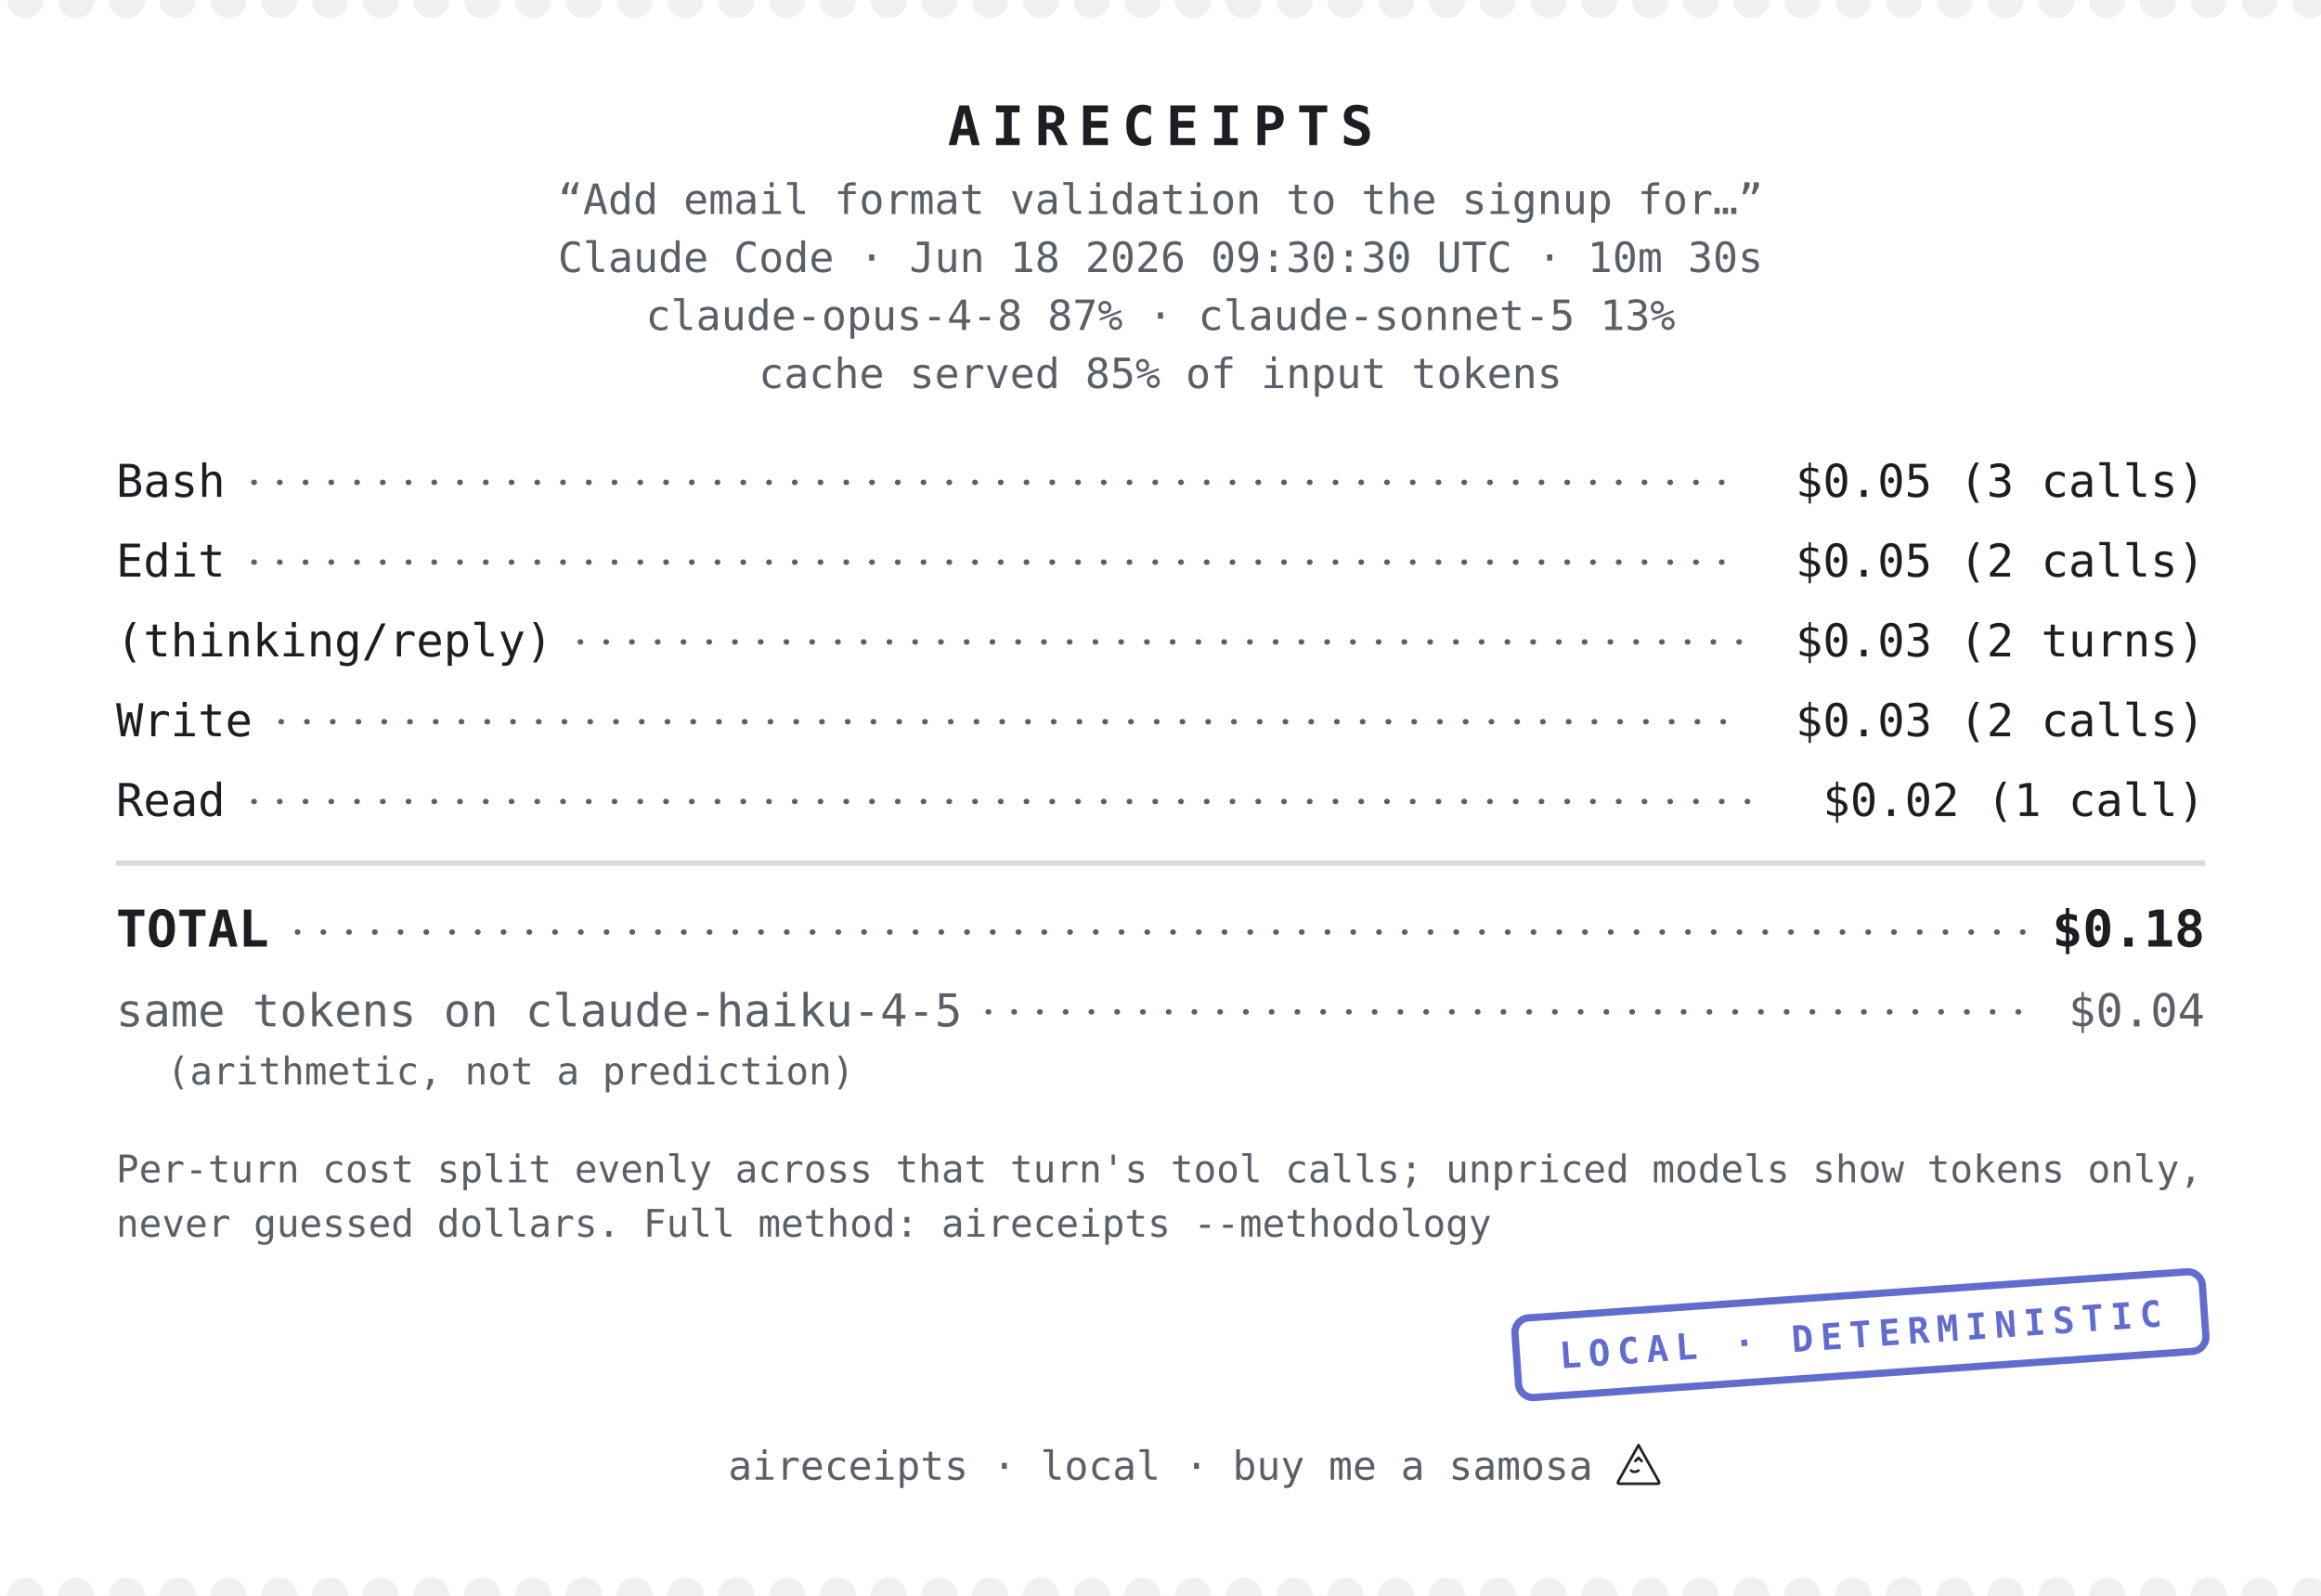
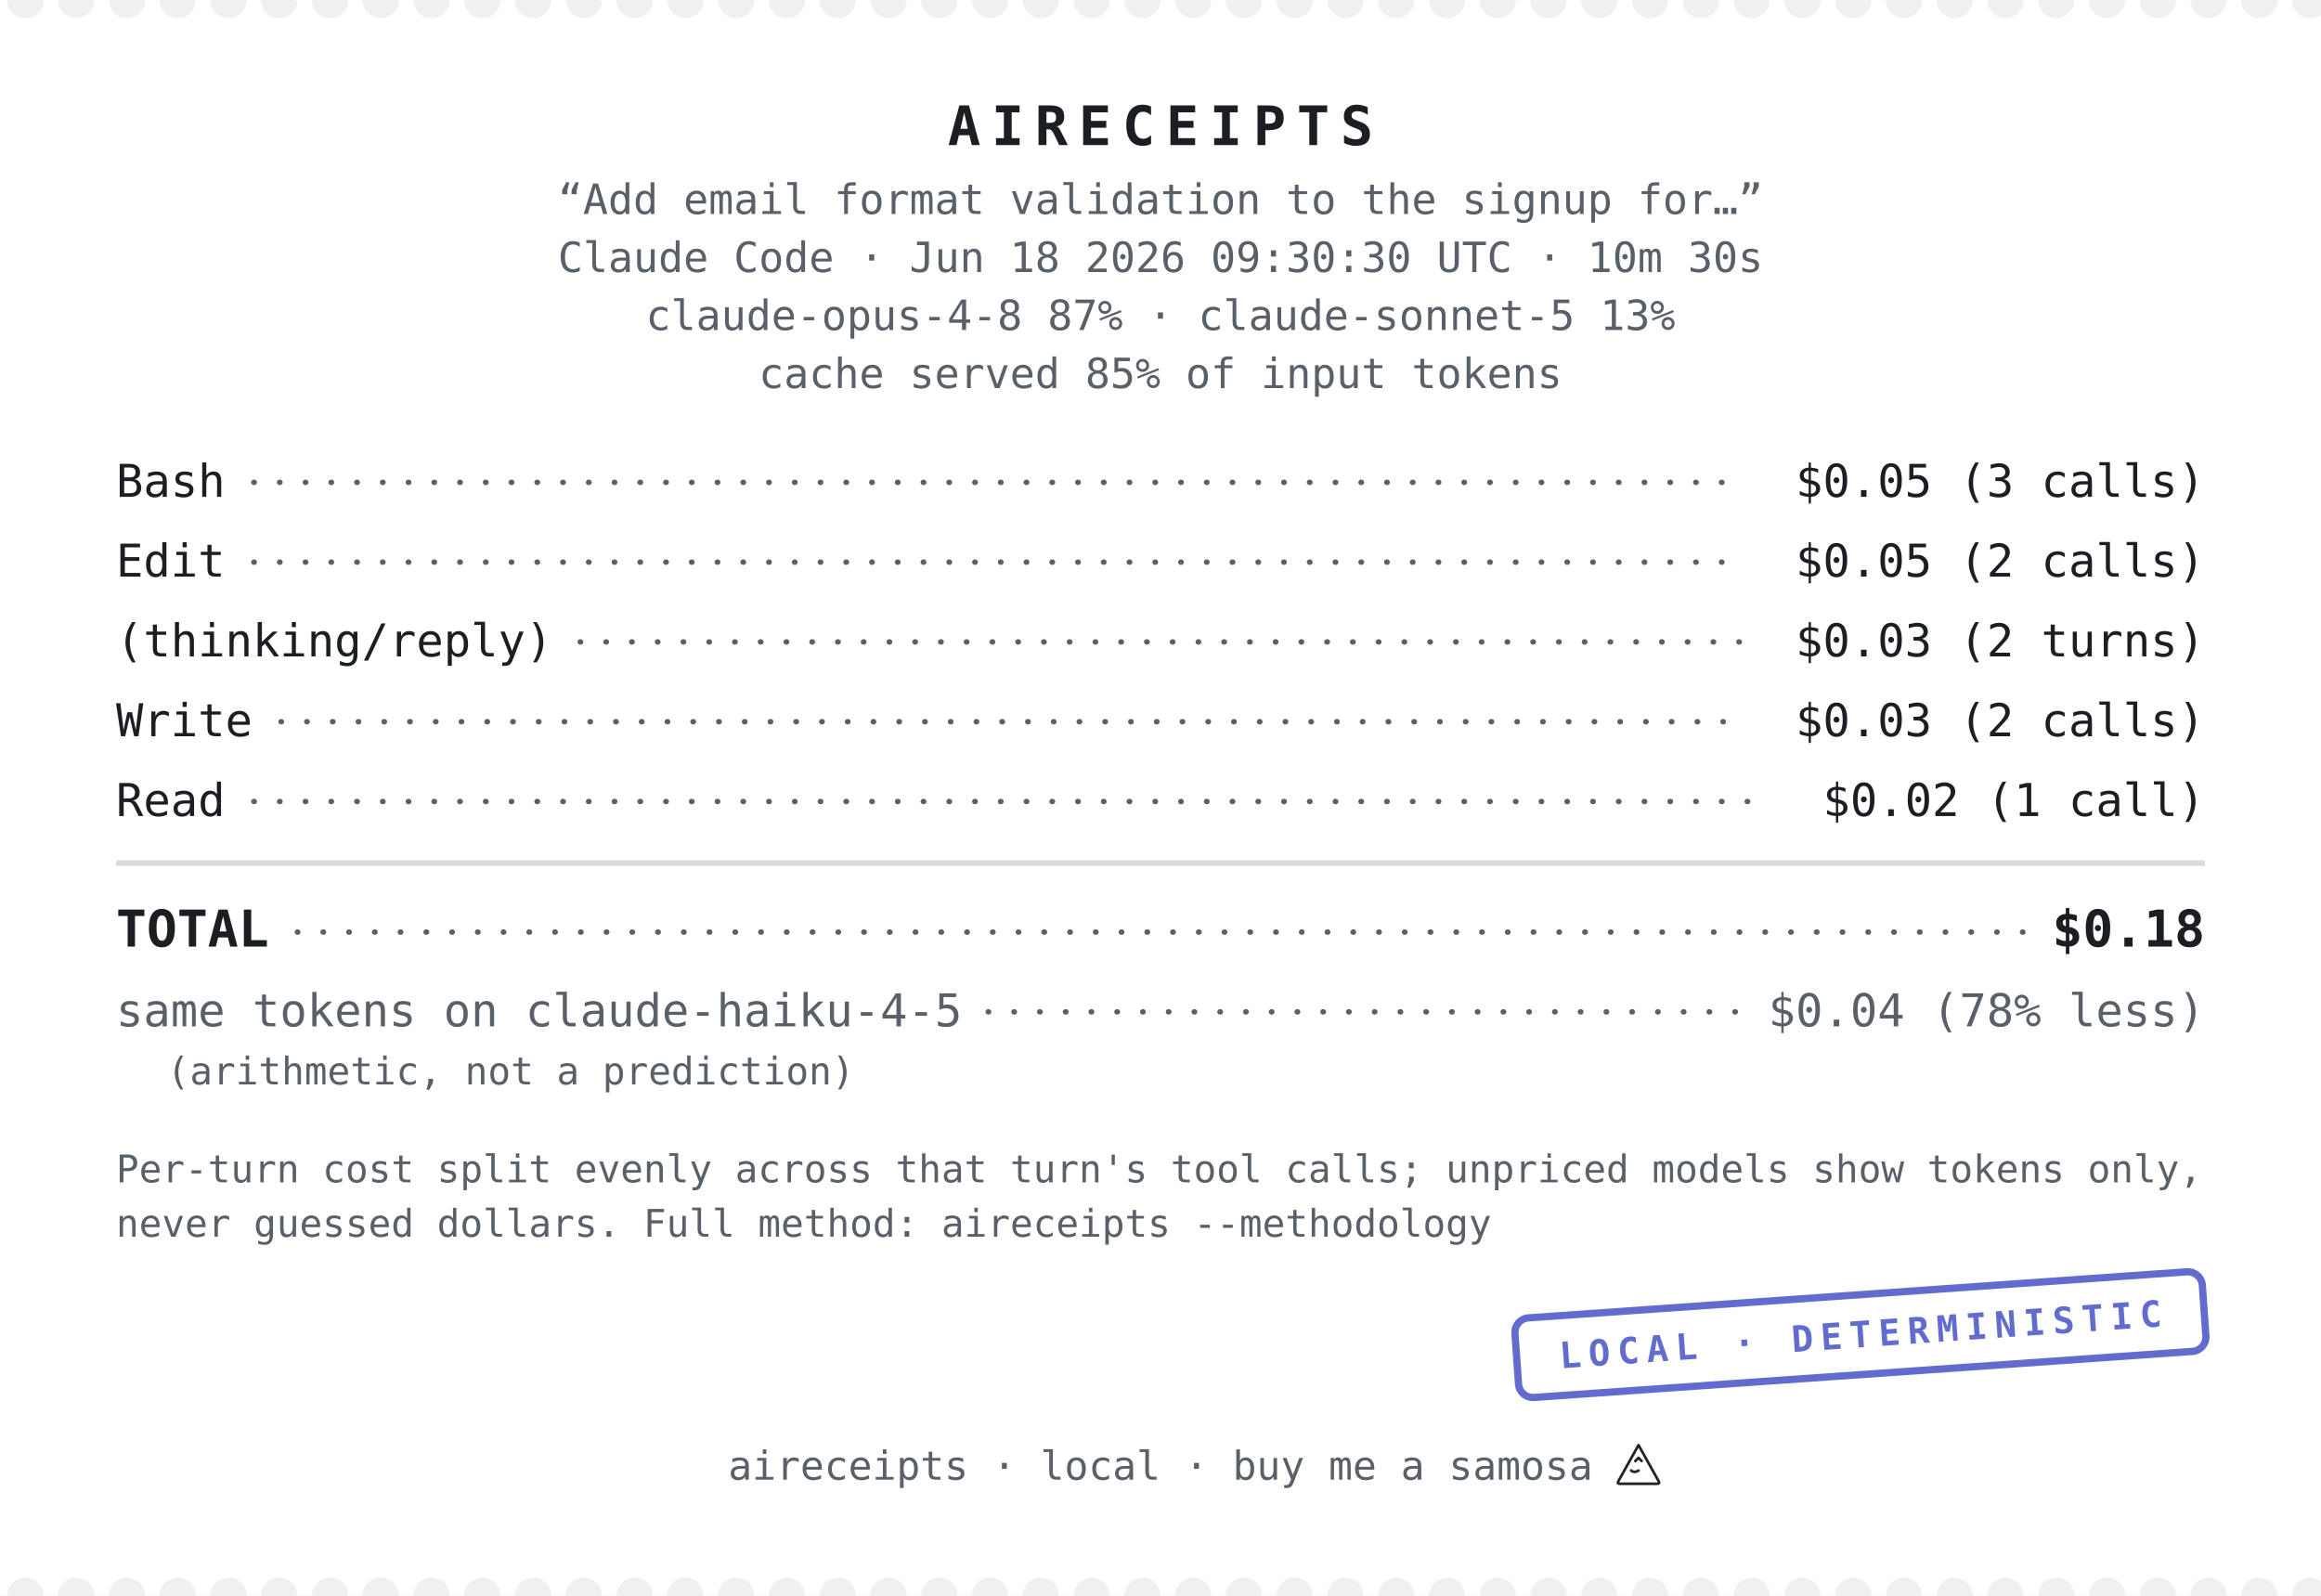
<svg xmlns="http://www.w3.org/2000/svg" width="640" height="440" viewBox="0 0 640 440" font-family="&quot;SF Mono&quot;,&quot;Cascadia Code&quot;,&quot;JetBrains Mono&quot;,Menlo,Consolas,monospace" role="img" aria-label="aireceipts cost receipt">
  <g transform="translate(0 0)">
    <defs>
      <mask id="perf-0" maskUnits="userSpaceOnUse" x="-5" y="-5" width="650" height="450">
        <rect x="0" y="0" width="640" height="440" fill="#FFFFFF" />
        <g class="perf-top">
          <circle cx="7" cy="0" r="5" fill="#000000" />
          <circle cx="21" cy="0" r="5" fill="#000000" />
          <circle cx="35" cy="0" r="5" fill="#000000" />
          <circle cx="49" cy="0" r="5" fill="#000000" />
          <circle cx="63" cy="0" r="5" fill="#000000" />
          <circle cx="77" cy="0" r="5" fill="#000000" />
          <circle cx="91" cy="0" r="5" fill="#000000" />
          <circle cx="105" cy="0" r="5" fill="#000000" />
          <circle cx="119" cy="0" r="5" fill="#000000" />
          <circle cx="133" cy="0" r="5" fill="#000000" />
          <circle cx="147" cy="0" r="5" fill="#000000" />
          <circle cx="161" cy="0" r="5" fill="#000000" />
          <circle cx="175" cy="0" r="5" fill="#000000" />
          <circle cx="189" cy="0" r="5" fill="#000000" />
          <circle cx="203" cy="0" r="5" fill="#000000" />
          <circle cx="217" cy="0" r="5" fill="#000000" />
          <circle cx="231" cy="0" r="5" fill="#000000" />
          <circle cx="245" cy="0" r="5" fill="#000000" />
          <circle cx="259" cy="0" r="5" fill="#000000" />
          <circle cx="273" cy="0" r="5" fill="#000000" />
          <circle cx="287" cy="0" r="5" fill="#000000" />
          <circle cx="301" cy="0" r="5" fill="#000000" />
          <circle cx="315" cy="0" r="5" fill="#000000" />
          <circle cx="329" cy="0" r="5" fill="#000000" />
          <circle cx="343" cy="0" r="5" fill="#000000" />
          <circle cx="357" cy="0" r="5" fill="#000000" />
          <circle cx="371" cy="0" r="5" fill="#000000" />
          <circle cx="385" cy="0" r="5" fill="#000000" />
          <circle cx="399" cy="0" r="5" fill="#000000" />
          <circle cx="413" cy="0" r="5" fill="#000000" />
          <circle cx="427" cy="0" r="5" fill="#000000" />
          <circle cx="441" cy="0" r="5" fill="#000000" />
          <circle cx="455" cy="0" r="5" fill="#000000" />
          <circle cx="469" cy="0" r="5" fill="#000000" />
          <circle cx="483" cy="0" r="5" fill="#000000" />
          <circle cx="497" cy="0" r="5" fill="#000000" />
          <circle cx="511" cy="0" r="5" fill="#000000" />
          <circle cx="525" cy="0" r="5" fill="#000000" />
          <circle cx="539" cy="0" r="5" fill="#000000" />
          <circle cx="553" cy="0" r="5" fill="#000000" />
          <circle cx="567" cy="0" r="5" fill="#000000" />
          <circle cx="581" cy="0" r="5" fill="#000000" />
          <circle cx="595" cy="0" r="5" fill="#000000" />
          <circle cx="609" cy="0" r="5" fill="#000000" />
          <circle cx="623" cy="0" r="5" fill="#000000" />
          <circle cx="637" cy="0" r="5" fill="#000000" />
        </g>
        <g class="perf-bottom">
          <circle cx="7" cy="440" r="5" fill="#000000" />
          <circle cx="21" cy="440" r="5" fill="#000000" />
          <circle cx="35" cy="440" r="5" fill="#000000" />
          <circle cx="49" cy="440" r="5" fill="#000000" />
          <circle cx="63" cy="440" r="5" fill="#000000" />
          <circle cx="77" cy="440" r="5" fill="#000000" />
          <circle cx="91" cy="440" r="5" fill="#000000" />
          <circle cx="105" cy="440" r="5" fill="#000000" />
          <circle cx="119" cy="440" r="5" fill="#000000" />
          <circle cx="133" cy="440" r="5" fill="#000000" />
          <circle cx="147" cy="440" r="5" fill="#000000" />
          <circle cx="161" cy="440" r="5" fill="#000000" />
          <circle cx="175" cy="440" r="5" fill="#000000" />
          <circle cx="189" cy="440" r="5" fill="#000000" />
          <circle cx="203" cy="440" r="5" fill="#000000" />
          <circle cx="217" cy="440" r="5" fill="#000000" />
          <circle cx="231" cy="440" r="5" fill="#000000" />
          <circle cx="245" cy="440" r="5" fill="#000000" />
          <circle cx="259" cy="440" r="5" fill="#000000" />
          <circle cx="273" cy="440" r="5" fill="#000000" />
          <circle cx="287" cy="440" r="5" fill="#000000" />
          <circle cx="301" cy="440" r="5" fill="#000000" />
          <circle cx="315" cy="440" r="5" fill="#000000" />
          <circle cx="329" cy="440" r="5" fill="#000000" />
          <circle cx="343" cy="440" r="5" fill="#000000" />
          <circle cx="357" cy="440" r="5" fill="#000000" />
          <circle cx="371" cy="440" r="5" fill="#000000" />
          <circle cx="385" cy="440" r="5" fill="#000000" />
          <circle cx="399" cy="440" r="5" fill="#000000" />
          <circle cx="413" cy="440" r="5" fill="#000000" />
          <circle cx="427" cy="440" r="5" fill="#000000" />
          <circle cx="441" cy="440" r="5" fill="#000000" />
          <circle cx="455" cy="440" r="5" fill="#000000" />
          <circle cx="469" cy="440" r="5" fill="#000000" />
          <circle cx="483" cy="440" r="5" fill="#000000" />
          <circle cx="497" cy="440" r="5" fill="#000000" />
          <circle cx="511" cy="440" r="5" fill="#000000" />
          <circle cx="525" cy="440" r="5" fill="#000000" />
          <circle cx="539" cy="440" r="5" fill="#000000" />
          <circle cx="553" cy="440" r="5" fill="#000000" />
          <circle cx="567" cy="440" r="5" fill="#000000" />
          <circle cx="581" cy="440" r="5" fill="#000000" />
          <circle cx="595" cy="440" r="5" fill="#000000" />
          <circle cx="609" cy="440" r="5" fill="#000000" />
          <circle cx="623" cy="440" r="5" fill="#000000" />
          <circle cx="637" cy="440" r="5" fill="#000000" />
        </g>
      </mask>
    </defs>
    <rect x="0" y="0" width="640" height="440" fill="#FFFFFF" mask="url(#perf-0)" />
    <text x="320" y="40" font-size="15" fill="#1B1E22" text-anchor="middle" font-weight="700" letter-spacing="3">AIRECEIPTS</text>
    <text x="320" y="59" font-size="11.5" fill="#5A6068" text-anchor="middle">“Add email format validation to the signup for…”</text>
    <text x="320" y="75" font-size="11.5" fill="#5A6068" text-anchor="middle">Claude Code · Jun 18 2026 09:30:30 UTC · 10m 30s</text>
    <text x="320" y="91" font-size="11.5" fill="#5A6068" text-anchor="middle">claude-opus-4-8 87% · claude-sonnet-5 13%</text>
    <text x="320" y="107" font-size="11.5" fill="#5A6068" text-anchor="middle">cache served 85% of input tokens</text>
    <text x="32" y="137" font-size="12.5" fill="#1B1E22" text-anchor="start">Bash</text>
    <text x="608" y="137" font-size="12.5" fill="#1B1E22" text-anchor="end">$0.05  (3 calls)</text>
    <line x1="70" y1="133" x2="480" y2="133" stroke="#5A6068" stroke-width="1.5" stroke-linecap="round" stroke-dasharray="0.1 7" />
    <text x="32" y="159" font-size="12.5" fill="#1B1E22" text-anchor="start">Edit</text>
    <text x="608" y="159" font-size="12.5" fill="#1B1E22" text-anchor="end">$0.05  (2 calls)</text>
    <line x1="70" y1="155" x2="480" y2="155" stroke="#5A6068" stroke-width="1.5" stroke-linecap="round" stroke-dasharray="0.1 7" />
    <text x="32" y="181" font-size="12.5" fill="#1B1E22" text-anchor="start">(thinking/reply)</text>
    <text x="608" y="181" font-size="12.5" fill="#1B1E22" text-anchor="end">$0.03  (2 turns)</text>
    <line x1="160" y1="177" x2="480" y2="177" stroke="#5A6068" stroke-width="1.5" stroke-linecap="round" stroke-dasharray="0.1 7" />
    <text x="32" y="203" font-size="12.5" fill="#1B1E22" text-anchor="start">Write</text>
    <text x="608" y="203" font-size="12.5" fill="#1B1E22" text-anchor="end">$0.03  (2 calls)</text>
    <line x1="77.5" y1="199" x2="480" y2="199" stroke="#5A6068" stroke-width="1.5" stroke-linecap="round" stroke-dasharray="0.1 7" />
    <text x="32" y="225" font-size="12.5" fill="#1B1E22" text-anchor="start">Read</text>
    <text x="608" y="225" font-size="12.5" fill="#1B1E22" text-anchor="end">$0.02  (1 call)</text>
    <line x1="70" y1="221" x2="487.5" y2="221" stroke="#5A6068" stroke-width="1.5" stroke-linecap="round" stroke-dasharray="0.1 7" />
    <line x1="32" y1="238" x2="608" y2="238" stroke="#D8DBD6" stroke-width="1.5" />
    <text x="32" y="261" font-size="14" fill="#1B1E22" text-anchor="start" font-weight="700">TOTAL</text>
    <text x="608" y="261" font-size="14" fill="#1B1E22" text-anchor="end" font-weight="700">$0.18</text>
    <line x1="82" y1="257" x2="558" y2="257" stroke="#5A6068" stroke-width="1.5" stroke-linecap="round" stroke-dasharray="0.1 7" />
    <text x="32" y="283" font-size="12.5" fill="#5A6068" text-anchor="start" font-weight="400">same tokens on claude-haiku-4-5</text>
-     <text x="608" y="283" font-size="12.5" fill="#5A6068" text-anchor="end" font-weight="400">$0.04</text>
-     <line x1="272.5" y1="279" x2="562.5" y2="279" stroke="#5A6068" stroke-width="1.5" stroke-linecap="round" stroke-dasharray="0.1 7" />
+     <text x="608" y="283" font-size="12.5" fill="#5A6068" text-anchor="end" font-weight="400">$0.04 (78% less)</text>
+     <line x1="272.5" y1="279" x2="480" y2="279" stroke="#5A6068" stroke-width="1.5" stroke-linecap="round" stroke-dasharray="0.1 7" />
    <text x="46" y="299" font-size="10.5" fill="#5A6068" text-anchor="start">(arithmetic, not a prediction)</text>
    <text x="32" y="326" font-size="10.5" fill="#5A6068" text-anchor="start">Per-turn cost split evenly across that turn's tool calls; unpriced models show tokens only,</text>
    <text x="32" y="341" font-size="10.5" fill="#5A6068" text-anchor="start">never guessed dollars. Full method: aireceipts --methodology</text>
    <g class="stamp" opacity="0.8" transform="rotate(-4 513 368)">
      <rect x="418" y="357" width="190" height="22" rx="4" fill="none" stroke="#3947C2" stroke-width="2" />
      <text x="513" y="371.5" font-size="10" fill="#3947C2" text-anchor="middle" font-weight="700" letter-spacing="2">LOCAL · DETERMINISTIC</text>
    </g>
    <text x="320" y="408" font-size="11" fill="#5A6068" text-anchor="middle">aireceipts · local · buy me a samosa</text>
    <g transform="translate(444.8 397) scale(0.292)" fill="none" stroke="#1f2328" stroke-width="2.5" stroke-linejoin="round" stroke-linecap="round">
      <path d="M24 5 L43 39 Q44.5 41.5 41.5 41.5 H6.5 Q3.5 41.5 5 39 Z" />
      <path d="M17 29 q3 2.5 7 0" />
      <path d="M21 20 l3 -3 3 3" />
    </g>
  </g>
</svg>
